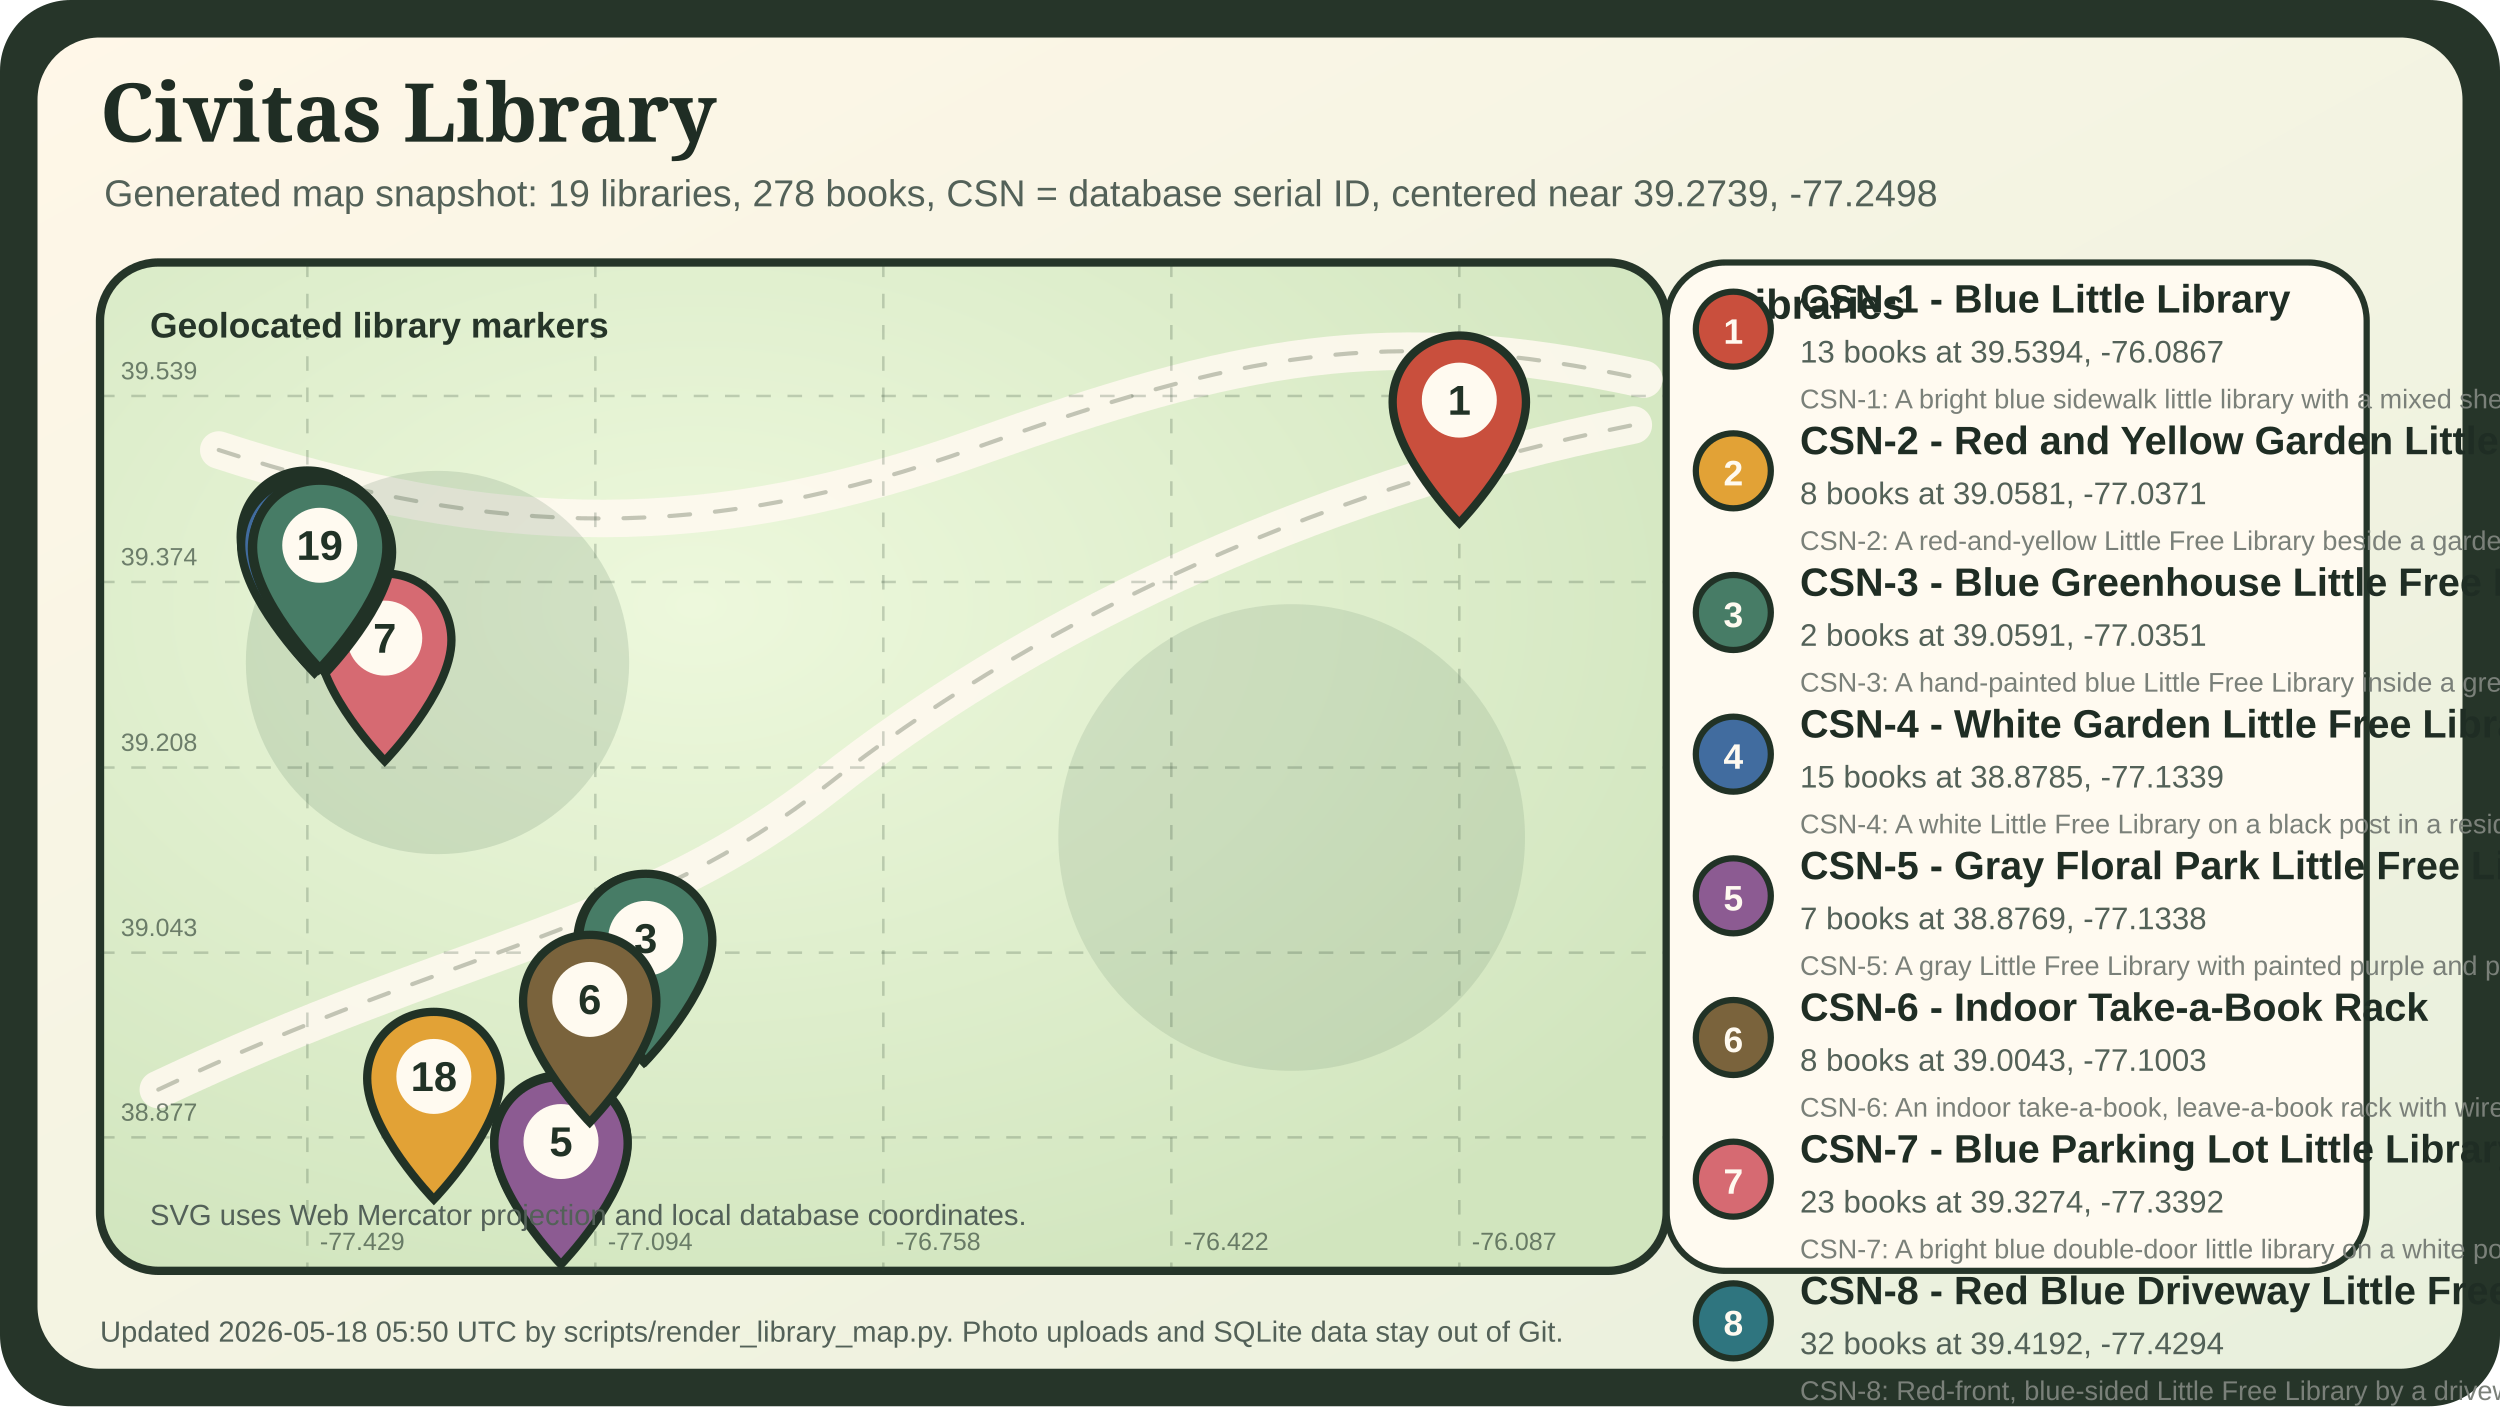
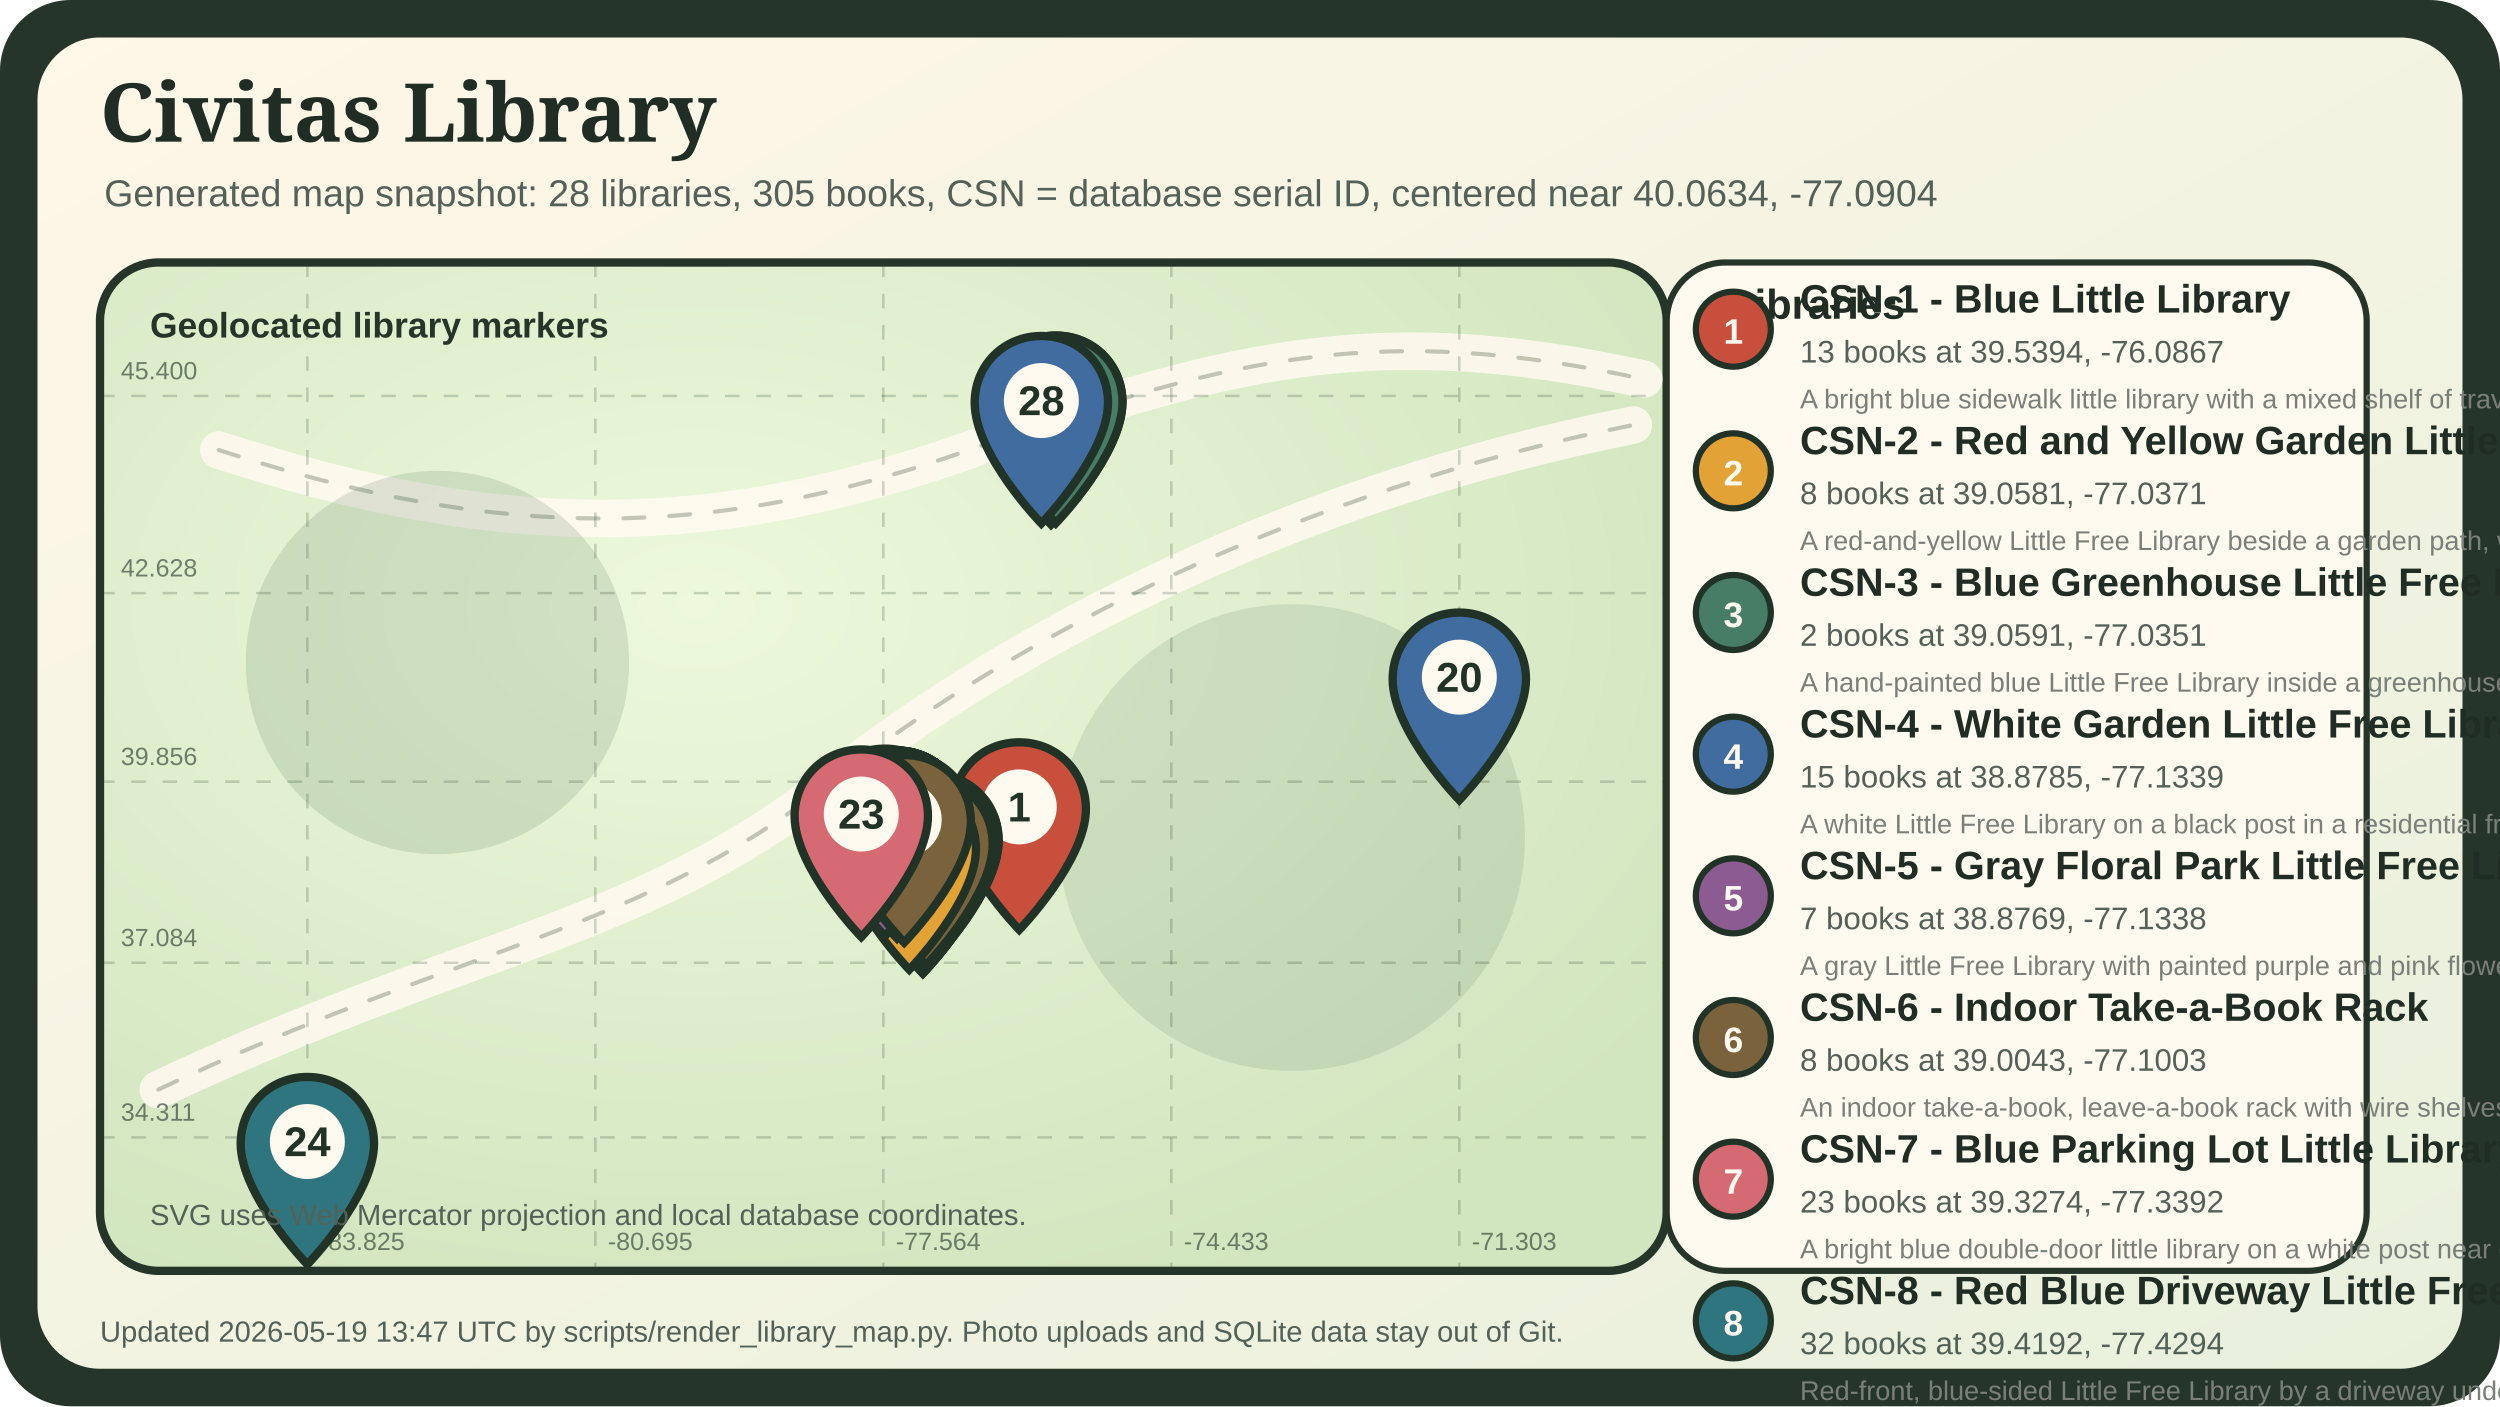
<svg xmlns="http://www.w3.org/2000/svg" width="1200" height="675" viewBox="0 0 1200 675" role="img" aria-labelledby="title desc">
  <defs>
    <linearGradient id="paper" x1="0" x2="1" y1="0" y2="1">
      <stop offset="0" stop-color="#fff7e8" />
      <stop offset="1" stop-color="#e8f0dc" />
    </linearGradient>
    <radialGradient id="park" cx="38%" cy="34%" r="75%">
      <stop offset="0" stop-color="#edf8dc" />
      <stop offset="1" stop-color="#d1e5be" />
    </radialGradient>
    <style>
      .small { font-family: Arial, sans-serif; fill: #536158; }
      .grid { stroke: rgba(41, 65, 47, 0.22); stroke-width: 1.2; stroke-dasharray: 7 8; }
      .grid-label { font-family: Arial, sans-serif; font-size: 12px; fill: rgba(46, 65, 53, 0.65); }
      .road { fill: none; stroke: rgba(255, 250, 240, 0.86); stroke-width: 18; stroke-linecap: round; }
      .road-line { fill: none; stroke: rgba(89, 102, 78, 0.35); stroke-width: 2; stroke-linecap: round; stroke-dasharray: 10 12; }
    </style>
  </defs>
  <rect width="1200" height="675" rx="34" fill="#263529" />
  <rect x="18" y="18" width="1164" height="639" rx="30" fill="url(#paper)" />
  <text x="48" y="68" fill="#1f2d24" font-family="Georgia, serif" font-size="39" font-weight="700">Civitas Library</text>
-   <text x="50" y="99" class="small" font-size="18">Generated map snapshot: 19 libraries, 278 books, CSN = database serial ID, centered near 39.2739, -77.2498</text>
+   <text x="50" y="99" class="small" font-size="18">Generated map snapshot: 28 libraries, 305 books, CSN = database serial ID, centered near 40.0634, -77.0904</text>
  <g>
    <rect x="48" y="126" width="752" height="484" rx="28" fill="url(#park)" stroke="#253529" stroke-width="4" />
    <path class="road" d="M76 523 C222 454, 308 447, 398 376 S623 236, 784 204" />
    <path class="road-line" d="M76 523 C222 454, 308 447, 398 376 S623 236, 784 204" />
    <path class="road" d="M105 216 C240 260, 342 260, 468 215 S665 155, 789 182" />
    <path class="road-line" d="M105 216 C240 260, 342 260, 468 215 S665 155, 789 182" />
    <circle cx="210" cy="318" r="92" fill="rgba(92, 123, 95, 0.18)" />
    <circle cx="620" cy="402" r="112" fill="rgba(92, 123, 95, 0.15)" />
    <line x1="147.53" y1="126" x2="147.53" y2="610" class="grid" />
-     <text x="153.53" y="600" class="grid-label">-77.429</text>
+     <text x="153.53" y="600" class="grid-label">-83.825</text>
    <line x1="285.76" y1="126" x2="285.76" y2="610" class="grid" />
-     <text x="291.76" y="600" class="grid-label">-77.094</text>
+     <text x="291.76" y="600" class="grid-label">-80.695</text>
    <line x1="424.00" y1="126" x2="424.00" y2="610" class="grid" />
-     <text x="430.00" y="600" class="grid-label">-76.758</text>
+     <text x="430.00" y="600" class="grid-label">-77.564</text>
    <line x1="562.24" y1="126" x2="562.24" y2="610" class="grid" />
-     <text x="568.24" y="600" class="grid-label">-76.422</text>
+     <text x="568.24" y="600" class="grid-label">-74.433</text>
    <line x1="700.47" y1="126" x2="700.47" y2="610" class="grid" />
-     <text x="706.47" y="600" class="grid-label">-76.087</text>
+     <text x="706.47" y="600" class="grid-label">-71.303</text>
    <line x1="48" y1="545.94" x2="800" y2="545.94" class="grid" />
-     <text x="58" y="537.94" class="grid-label">38.877</text>
-     <line x1="48" y1="457.28" x2="800" y2="457.28" class="grid" />
-     <text x="58" y="449.28" class="grid-label">39.043</text>
-     <line x1="48" y1="368.42" x2="800" y2="368.42" class="grid" />
-     <text x="58" y="360.42" class="grid-label">39.208</text>
-     <line x1="48" y1="279.34" x2="800" y2="279.34" class="grid" />
-     <text x="58" y="271.34" class="grid-label">39.374</text>
+     <text x="58" y="537.94" class="grid-label">34.311</text>
+     <line x1="48" y1="462.14" x2="800" y2="462.14" class="grid" />
+     <text x="58" y="454.14" class="grid-label">37.084</text>
+     <line x1="48" y1="375.21" x2="800" y2="375.21" class="grid" />
+     <text x="58" y="367.21" class="grid-label">39.856</text>
+     <line x1="48" y1="284.70" x2="800" y2="284.70" class="grid" />
+     <text x="58" y="276.70" class="grid-label">42.628</text>
    <line x1="48" y1="190.06" x2="800" y2="190.06" class="grid" />
-     <text x="58" y="182.06" class="grid-label">39.539</text>
-     <g class="marker" transform="translate(700.47 190.06)">
+     <text x="58" y="182.06" class="grid-label">45.400</text>
+     <g class="marker" transform="translate(489.24 385.30)">
      <path d="M0 -29c-18 0-32 14-32 32 0 25 32 58 32 58S32 28 32 3C32 -15 18 -29 0 -29z" fill="#c94f3d" stroke="#213226" stroke-width="4" />
      <circle cx="0" cy="2" r="18" fill="#fffaf0" />
      <text x="0" y="9" text-anchor="middle" font-family="Arial, sans-serif" font-size="20" font-weight="800" fill="#213226">1</text>
    </g>
-     <g class="marker" transform="translate(309.10 448.92)">
+     <g class="marker" transform="translate(447.27 400.57)">
      <path d="M0 -29c-18 0-32 14-32 32 0 25 32 58 32 58S32 28 32 3C32 -15 18 -29 0 -29z" fill="#e2a236" stroke="#213226" stroke-width="4" />
      <circle cx="0" cy="2" r="18" fill="#fffaf0" />
      <text x="0" y="9" text-anchor="middle" font-family="Arial, sans-serif" font-size="20" font-weight="800" fill="#213226">2</text>
    </g>
-     <g class="marker" transform="translate(309.93 448.41)">
+     <g class="marker" transform="translate(447.36 400.54)">
      <path d="M0 -29c-18 0-32 14-32 32 0 25 32 58 32 58S32 28 32 3C32 -15 18 -29 0 -29z" fill="#477c66" stroke="#213226" stroke-width="4" />
      <circle cx="0" cy="2" r="18" fill="#fffaf0" />
      <text x="0" y="9" text-anchor="middle" font-family="Arial, sans-serif" font-size="20" font-weight="800" fill="#213226">3</text>
    </g>
-     <g class="marker" transform="translate(269.21 545.09)">
+     <g class="marker" transform="translate(442.99 406.24)">
      <path d="M0 -29c-18 0-32 14-32 32 0 25 32 58 32 58S32 28 32 3C32 -15 18 -29 0 -29z" fill="#416c9f" stroke="#213226" stroke-width="4" />
      <circle cx="0" cy="2" r="18" fill="#fffaf0" />
      <text x="0" y="9" text-anchor="middle" font-family="Arial, sans-serif" font-size="20" font-weight="800" fill="#213226">4</text>
    </g>
-     <g class="marker" transform="translate(269.28 545.94)">
+     <g class="marker" transform="translate(443.00 406.29)">
      <path d="M0 -29c-18 0-32 14-32 32 0 25 32 58 32 58S32 28 32 3C32 -15 18 -29 0 -29z" fill="#8c5b92" stroke="#213226" stroke-width="4" />
      <circle cx="0" cy="2" r="18" fill="#fffaf0" />
      <text x="0" y="9" text-anchor="middle" font-family="Arial, sans-serif" font-size="20" font-weight="800" fill="#213226">5</text>
    </g>
-     <g class="marker" transform="translate(283.07 477.73)">
+     <g class="marker" transform="translate(444.48 402.26)">
      <path d="M0 -29c-18 0-32 14-32 32 0 25 32 58 32 58S32 28 32 3C32 -15 18 -29 0 -29z" fill="#7a633c" stroke="#213226" stroke-width="4" />
      <circle cx="0" cy="2" r="18" fill="#fffaf0" />
      <text x="0" y="9" text-anchor="middle" font-family="Arial, sans-serif" font-size="20" font-weight="800" fill="#213226">6</text>
    </g>
-     <g class="marker" transform="translate(184.68 304.30)">
+     <g class="marker" transform="translate(433.93 392.04)">
      <path d="M0 -29c-18 0-32 14-32 32 0 25 32 58 32 58S32 28 32 3C32 -15 18 -29 0 -29z" fill="#d66a72" stroke="#213226" stroke-width="4" />
      <circle cx="0" cy="2" r="18" fill="#fffaf0" />
      <text x="0" y="9" text-anchor="middle" font-family="Arial, sans-serif" font-size="20" font-weight="800" fill="#213226">7</text>
    </g>
-     <g class="marker" transform="translate(147.53 254.84)">
+     <g class="marker" transform="translate(429.94 389.12)">
      <path d="M0 -29c-18 0-32 14-32 32 0 25 32 58 32 58S32 28 32 3C32 -15 18 -29 0 -29z" fill="#2f757f" stroke="#213226" stroke-width="4" />
      <circle cx="0" cy="2" r="18" fill="#fffaf0" />
      <text x="0" y="9" text-anchor="middle" font-family="Arial, sans-serif" font-size="20" font-weight="800" fill="#213226">8</text>
    </g>
-     <g class="marker" transform="translate(151.39 257.33)">
+     <g class="marker" transform="translate(430.36 389.27)">
      <path d="M0 -29c-18 0-32 14-32 32 0 25 32 58 32 58S32 28 32 3C32 -15 18 -29 0 -29z" fill="#c94f3d" stroke="#213226" stroke-width="4" />
      <circle cx="0" cy="2" r="18" fill="#fffaf0" />
      <text x="0" y="9" text-anchor="middle" font-family="Arial, sans-serif" font-size="20" font-weight="800" fill="#213226">9</text>
    </g>
-     <g class="marker" transform="translate(152.25 257.14)">
+     <g class="marker" transform="translate(430.45 389.26)">
      <path d="M0 -29c-18 0-32 14-32 32 0 25 32 58 32 58S32 28 32 3C32 -15 18 -29 0 -29z" fill="#e2a236" stroke="#213226" stroke-width="4" />
      <circle cx="0" cy="2" r="18" fill="#fffaf0" />
      <text x="0" y="9" text-anchor="middle" font-family="Arial, sans-serif" font-size="20" font-weight="800" fill="#213226">10</text>
    </g>
-     <g class="marker" transform="translate(150.94 262.03)">
+     <g class="marker" transform="translate(430.31 389.54)">
      <path d="M0 -29c-18 0-32 14-32 32 0 25 32 58 32 58S32 28 32 3C32 -15 18 -29 0 -29z" fill="#477c66" stroke="#213226" stroke-width="4" />
      <circle cx="0" cy="2" r="18" fill="#fffaf0" />
      <text x="0" y="9" text-anchor="middle" font-family="Arial, sans-serif" font-size="20" font-weight="800" fill="#213226">11</text>
    </g>
-     <g class="marker" transform="translate(147.73 258.48)">
+     <g class="marker" transform="translate(429.97 389.34)">
      <path d="M0 -29c-18 0-32 14-32 32 0 25 32 58 32 58S32 28 32 3C32 -15 18 -29 0 -29z" fill="#416c9f" stroke="#213226" stroke-width="4" />
      <circle cx="0" cy="2" r="18" fill="#fffaf0" />
      <text x="0" y="9" text-anchor="middle" font-family="Arial, sans-serif" font-size="20" font-weight="800" fill="#213226">12</text>
    </g>
-     <g class="marker" transform="translate(152.93 260.37)">
+     <g class="marker" transform="translate(430.52 389.45)">
      <path d="M0 -29c-18 0-32 14-32 32 0 25 32 58 32 58S32 28 32 3C32 -15 18 -29 0 -29z" fill="#8c5b92" stroke="#213226" stroke-width="4" />
      <circle cx="0" cy="2" r="18" fill="#fffaf0" />
      <text x="0" y="9" text-anchor="middle" font-family="Arial, sans-serif" font-size="20" font-weight="800" fill="#213226">13</text>
    </g>
-     <g class="marker" transform="translate(156.20 262.13)">
+     <g class="marker" transform="translate(430.87 389.55)">
      <path d="M0 -29c-18 0-32 14-32 32 0 25 32 58 32 58S32 28 32 3C32 -15 18 -29 0 -29z" fill="#7a633c" stroke="#213226" stroke-width="4" />
      <circle cx="0" cy="2" r="18" fill="#fffaf0" />
      <text x="0" y="9" text-anchor="middle" font-family="Arial, sans-serif" font-size="20" font-weight="800" fill="#213226">14</text>
    </g>
-     <g class="marker" transform="translate(154.99 259.64)">
+     <g class="marker" transform="translate(430.74 389.40)">
      <path d="M0 -29c-18 0-32 14-32 32 0 25 32 58 32 58S32 28 32 3C32 -15 18 -29 0 -29z" fill="#d66a72" stroke="#213226" stroke-width="4" />
      <circle cx="0" cy="2" r="18" fill="#fffaf0" />
      <text x="0" y="9" text-anchor="middle" font-family="Arial, sans-serif" font-size="20" font-weight="800" fill="#213226">15</text>
    </g>
-     <g class="marker" transform="translate(153.70 258.69)">
+     <g class="marker" transform="translate(430.61 389.35)">
      <path d="M0 -29c-18 0-32 14-32 32 0 25 32 58 32 58S32 28 32 3C32 -15 18 -29 0 -29z" fill="#2f757f" stroke="#213226" stroke-width="4" />
      <circle cx="0" cy="2" r="18" fill="#fffaf0" />
      <text x="0" y="9" text-anchor="middle" font-family="Arial, sans-serif" font-size="20" font-weight="800" fill="#213226">16</text>
    </g>
-     <g class="marker" transform="translate(153.35 259.35)">
+     <g class="marker" transform="translate(430.57 389.39)">
      <path d="M0 -29c-18 0-32 14-32 32 0 25 32 58 32 58S32 28 32 3C32 -15 18 -29 0 -29z" fill="#c94f3d" stroke="#213226" stroke-width="4" />
      <circle cx="0" cy="2" r="18" fill="#fffaf0" />
      <text x="0" y="9" text-anchor="middle" font-family="Arial, sans-serif" font-size="20" font-weight="800" fill="#213226">17</text>
    </g>
-     <g class="marker" transform="translate(208.25 514.69)">
+     <g class="marker" transform="translate(436.46 404.44)">
      <path d="M0 -29c-18 0-32 14-32 32 0 25 32 58 32 58S32 28 32 3C32 -15 18 -29 0 -29z" fill="#e2a236" stroke="#213226" stroke-width="4" />
      <circle cx="0" cy="2" r="18" fill="#fffaf0" />
      <text x="0" y="9" text-anchor="middle" font-family="Arial, sans-serif" font-size="20" font-weight="800" fill="#213226">18</text>
    </g>
-     <g class="marker" transform="translate(153.47 259.73)">
+     <g class="marker" transform="translate(430.58 389.41)">
      <path d="M0 -29c-18 0-32 14-32 32 0 25 32 58 32 58S32 28 32 3C32 -15 18 -29 0 -29z" fill="#477c66" stroke="#213226" stroke-width="4" />
      <circle cx="0" cy="2" r="18" fill="#fffaf0" />
      <text x="0" y="9" text-anchor="middle" font-family="Arial, sans-serif" font-size="20" font-weight="800" fill="#213226">19</text>
+     </g>
+     <g class="marker" transform="translate(700.47 323.03)">
+       <path d="M0 -29c-18 0-32 14-32 32 0 25 32 58 32 58S32 28 32 3C32 -15 18 -29 0 -29z" fill="#416c9f" stroke="#213226" stroke-width="4" />
+       <circle cx="0" cy="2" r="18" fill="#fffaf0" />
+       <text x="0" y="9" text-anchor="middle" font-family="Arial, sans-serif" font-size="20" font-weight="800" fill="#213226">20</text>
+     </g>
+     <g class="marker" transform="translate(424.74 388.34)">
+       <path d="M0 -29c-18 0-32 14-32 32 0 25 32 58 32 58S32 28 32 3C32 -15 18 -29 0 -29z" fill="#8c5b92" stroke="#213226" stroke-width="4" />
+       <circle cx="0" cy="2" r="18" fill="#fffaf0" />
+       <text x="0" y="9" text-anchor="middle" font-family="Arial, sans-serif" font-size="20" font-weight="800" fill="#213226">21</text>
+     </g>
+     <g class="marker" transform="translate(434.02 391.43)">
+       <path d="M0 -29c-18 0-32 14-32 32 0 25 32 58 32 58S32 28 32 3C32 -15 18 -29 0 -29z" fill="#7a633c" stroke="#213226" stroke-width="4" />
+       <circle cx="0" cy="2" r="18" fill="#fffaf0" />
+       <text x="0" y="9" text-anchor="middle" font-family="Arial, sans-serif" font-size="20" font-weight="800" fill="#213226">22</text>
+     </g>
+     <g class="marker" transform="translate(413.41 388.74)">
+       <path d="M0 -29c-18 0-32 14-32 32 0 25 32 58 32 58S32 28 32 3C32 -15 18 -29 0 -29z" fill="#d66a72" stroke="#213226" stroke-width="4" />
+       <circle cx="0" cy="2" r="18" fill="#fffaf0" />
+       <text x="0" y="9" text-anchor="middle" font-family="Arial, sans-serif" font-size="20" font-weight="800" fill="#213226">23</text>
+     </g>
+     <g class="marker" transform="translate(147.53 545.94)">
+       <path d="M0 -29c-18 0-32 14-32 32 0 25 32 58 32 58S32 28 32 3C32 -15 18 -29 0 -29z" fill="#2f757f" stroke="#213226" stroke-width="4" />
+       <circle cx="0" cy="2" r="18" fill="#fffaf0" />
+       <text x="0" y="9" text-anchor="middle" font-family="Arial, sans-serif" font-size="20" font-weight="800" fill="#213226">24</text>
+     </g>
+     <g class="marker" transform="translate(504.49 190.80)">
+       <path d="M0 -29c-18 0-32 14-32 32 0 25 32 58 32 58S32 28 32 3C32 -15 18 -29 0 -29z" fill="#c94f3d" stroke="#213226" stroke-width="4" />
+       <circle cx="0" cy="2" r="18" fill="#fffaf0" />
+       <text x="0" y="9" text-anchor="middle" font-family="Arial, sans-serif" font-size="20" font-weight="800" fill="#213226">25</text>
+     </g>
+     <g class="marker" transform="translate(506.70 190.09)">
+       <path d="M0 -29c-18 0-32 14-32 32 0 25 32 58 32 58S32 28 32 3C32 -15 18 -29 0 -29z" fill="#e2a236" stroke="#213226" stroke-width="4" />
+       <circle cx="0" cy="2" r="18" fill="#fffaf0" />
+       <text x="0" y="9" text-anchor="middle" font-family="Arial, sans-serif" font-size="20" font-weight="800" fill="#213226">26</text>
+     </g>
+     <g class="marker" transform="translate(506.81 190.06)">
+       <path d="M0 -29c-18 0-32 14-32 32 0 25 32 58 32 58S32 28 32 3C32 -15 18 -29 0 -29z" fill="#477c66" stroke="#213226" stroke-width="4" />
+       <circle cx="0" cy="2" r="18" fill="#fffaf0" />
+       <text x="0" y="9" text-anchor="middle" font-family="Arial, sans-serif" font-size="20" font-weight="800" fill="#213226">27</text>
+     </g>
+     <g class="marker" transform="translate(499.85 190.27)">
+       <path d="M0 -29c-18 0-32 14-32 32 0 25 32 58 32 58S32 28 32 3C32 -15 18 -29 0 -29z" fill="#416c9f" stroke="#213226" stroke-width="4" />
+       <circle cx="0" cy="2" r="18" fill="#fffaf0" />
+       <text x="0" y="9" text-anchor="middle" font-family="Arial, sans-serif" font-size="20" font-weight="800" fill="#213226">28</text>
    </g>
    <text x="72" y="162" font-family="Arial, sans-serif" font-size="17" font-weight="800" fill="#263529">Geolocated library markers</text>
    <text x="72" y="588" class="small" font-size="14">SVG uses Web Mercator projection and local database coordinates.</text>
  </g>
  <g>
    <rect x="800" y="126" width="336" height="484" rx="28" fill="#fffaf0" stroke="#253529" stroke-width="3" />
    <text x="830" y="153" font-family="Arial, sans-serif" font-size="20" font-weight="900" fill="#1f2d24">Libraries</text>
    <g transform="translate(832 166)">
      <circle cx="0" cy="-8" r="18" fill="#c94f3d" stroke="#213226" stroke-width="3" />
      <text x="0" y="-1" text-anchor="middle" font-family="Arial, sans-serif" font-size="17" font-weight="800" fill="#fffaf0">1</text>
      <text x="32" y="-16" font-family="Arial, sans-serif" font-size="19" font-weight="800" fill="#1f2d24">CSN-1 - Blue Little Library</text>
      <text x="32" y="8" font-family="Arial, sans-serif" font-size="15" fill="#536158">13 books at 39.5394, -76.0867</text>
-       <text x="32" y="30" font-family="Arial, sans-serif" font-size="13" fill="#7a8079">CSN-1: A bright blue sidewalk little library with a mixed shelf of travel guides, history, fiction, health...</text>
+       <text x="32" y="30" font-family="Arial, sans-serif" font-size="13" fill="#7a8079">A bright blue sidewalk little library with a mixed shelf of travel guides, history, fiction, health books,...</text>
    </g>
    <g transform="translate(832 234)">
      <circle cx="0" cy="-8" r="18" fill="#e2a236" stroke="#213226" stroke-width="3" />
      <text x="0" y="-1" text-anchor="middle" font-family="Arial, sans-serif" font-size="17" font-weight="800" fill="#fffaf0">2</text>
      <text x="32" y="-16" font-family="Arial, sans-serif" font-size="19" font-weight="800" fill="#1f2d24">CSN-2 - Red and Yellow Garden Little Free Library</text>
      <text x="32" y="8" font-family="Arial, sans-serif" font-size="15" fill="#536158">8 books at 39.0581, -77.0371</text>
-       <text x="32" y="30" font-family="Arial, sans-serif" font-size="13" fill="#7a8079">CSN-2: A red-and-yellow Little Free Library beside a garden path, with plant-label shingles on the roof an...</text>
+       <text x="32" y="30" font-family="Arial, sans-serif" font-size="13" fill="#7a8079">A red-and-yellow Little Free Library beside a garden path, with plant-label shingles on the roof and a Lit...</text>
    </g>
    <g transform="translate(832 302)">
      <circle cx="0" cy="-8" r="18" fill="#477c66" stroke="#213226" stroke-width="3" />
      <text x="0" y="-1" text-anchor="middle" font-family="Arial, sans-serif" font-size="17" font-weight="800" fill="#fffaf0">3</text>
      <text x="32" y="-16" font-family="Arial, sans-serif" font-size="19" font-weight="800" fill="#1f2d24">CSN-3 - Blue Greenhouse Little Free Library</text>
      <text x="32" y="8" font-family="Arial, sans-serif" font-size="15" fill="#536158">2 books at 39.0591, -77.0351</text>
-       <text x="32" y="30" font-family="Arial, sans-serif" font-size="13" fill="#7a8079">CSN-3: A hand-painted blue Little Free Library inside a greenhouse, surrounded by tropical plants and deco...</text>
+       <text x="32" y="30" font-family="Arial, sans-serif" font-size="13" fill="#7a8079">A hand-painted blue Little Free Library inside a greenhouse, surrounded by tropical plants and decorated w...</text>
    </g>
    <g transform="translate(832 370)">
      <circle cx="0" cy="-8" r="18" fill="#416c9f" stroke="#213226" stroke-width="3" />
      <text x="0" y="-1" text-anchor="middle" font-family="Arial, sans-serif" font-size="17" font-weight="800" fill="#fffaf0">4</text>
      <text x="32" y="-16" font-family="Arial, sans-serif" font-size="19" font-weight="800" fill="#1f2d24">CSN-4 - White Garden Little Free Library</text>
      <text x="32" y="8" font-family="Arial, sans-serif" font-size="15" fill="#536158">15 books at 38.8785, -77.1339</text>
-       <text x="32" y="30" font-family="Arial, sans-serif" font-size="13" fill="#7a8079">CSN-4: A white Little Free Library on a black post in a residential front garden, with a porch, lamp post,...</text>
+       <text x="32" y="30" font-family="Arial, sans-serif" font-size="13" fill="#7a8079">A white Little Free Library on a black post in a residential front garden, with a porch, lamp post, purple...</text>
    </g>
    <g transform="translate(832 438)">
      <circle cx="0" cy="-8" r="18" fill="#8c5b92" stroke="#213226" stroke-width="3" />
      <text x="0" y="-1" text-anchor="middle" font-family="Arial, sans-serif" font-size="17" font-weight="800" fill="#fffaf0">5</text>
      <text x="32" y="-16" font-family="Arial, sans-serif" font-size="19" font-weight="800" fill="#1f2d24">CSN-5 - Gray Floral Park Little Free Library</text>
      <text x="32" y="8" font-family="Arial, sans-serif" font-size="15" fill="#536158">7 books at 38.8769, -77.1338</text>
-       <text x="32" y="30" font-family="Arial, sans-serif" font-size="13" fill="#7a8079">CSN-5: A gray Little Free Library with painted purple and pink flowers, mounted on a wooden post beside a ...</text>
+       <text x="32" y="30" font-family="Arial, sans-serif" font-size="13" fill="#7a8079">A gray Little Free Library with painted purple and pink flowers, mounted on a wooden post beside a sidewal...</text>
    </g>
    <g transform="translate(832 506)">
      <circle cx="0" cy="-8" r="18" fill="#7a633c" stroke="#213226" stroke-width="3" />
      <text x="0" y="-1" text-anchor="middle" font-family="Arial, sans-serif" font-size="17" font-weight="800" fill="#fffaf0">6</text>
      <text x="32" y="-16" font-family="Arial, sans-serif" font-size="19" font-weight="800" fill="#1f2d24">CSN-6 - Indoor Take-a-Book Rack</text>
      <text x="32" y="8" font-family="Arial, sans-serif" font-size="15" fill="#536158">8 books at 39.0043, -77.1003</text>
-       <text x="32" y="30" font-family="Arial, sans-serif" font-size="13" fill="#7a8079">CSN-6: An indoor take-a-book, leave-a-book rack with wire shelves, posted against a wall with a large sign...</text>
+       <text x="32" y="30" font-family="Arial, sans-serif" font-size="13" fill="#7a8079">An indoor take-a-book, leave-a-book rack with wire shelves, posted against a wall with a large sign above ...</text>
    </g>
    <g transform="translate(832 574)">
      <circle cx="0" cy="-8" r="18" fill="#d66a72" stroke="#213226" stroke-width="3" />
      <text x="0" y="-1" text-anchor="middle" font-family="Arial, sans-serif" font-size="17" font-weight="800" fill="#fffaf0">7</text>
      <text x="32" y="-16" font-family="Arial, sans-serif" font-size="19" font-weight="800" fill="#1f2d24">CSN-7 - Blue Parking Lot Little Library</text>
      <text x="32" y="8" font-family="Arial, sans-serif" font-size="15" fill="#536158">23 books at 39.3274, -77.3392</text>
-       <text x="32" y="30" font-family="Arial, sans-serif" font-size="13" fill="#7a8079">CSN-7: A bright blue double-door little library on a white post near grass, parked cars, and a sidewalk ed...</text>
+       <text x="32" y="30" font-family="Arial, sans-serif" font-size="13" fill="#7a8079">A bright blue double-door little library on a white post near grass, parked cars, and a sidewalk edge.</text>
    </g>
    <g transform="translate(832 642)">
      <circle cx="0" cy="-8" r="18" fill="#2f757f" stroke="#213226" stroke-width="3" />
      <text x="0" y="-1" text-anchor="middle" font-family="Arial, sans-serif" font-size="17" font-weight="800" fill="#fffaf0">8</text>
      <text x="32" y="-16" font-family="Arial, sans-serif" font-size="19" font-weight="800" fill="#1f2d24">CSN-8 - Red Blue Driveway Little Free Library</text>
      <text x="32" y="8" font-family="Arial, sans-serif" font-size="15" fill="#536158">32 books at 39.4192, -77.4294</text>
-       <text x="32" y="30" font-family="Arial, sans-serif" font-size="13" fill="#7a8079">CSN-8: Red-front, blue-sided Little Free Library by a driveway under a large tree. Staged from May 17, 202...</text>
+       <text x="32" y="30" font-family="Arial, sans-serif" font-size="13" fill="#7a8079">Red-front, blue-sided Little Free Library by a driveway under a large tree. Staged from May 17, 2026 book ...</text>
    </g>
    <g transform="translate(832 710)">
      <circle cx="0" cy="-8" r="18" fill="#c94f3d" stroke="#213226" stroke-width="3" />
      <text x="0" y="-1" text-anchor="middle" font-family="Arial, sans-serif" font-size="17" font-weight="800" fill="#fffaf0">9</text>
      <text x="32" y="-16" font-family="Arial, sans-serif" font-size="19" font-weight="800" fill="#1f2d24">CSN-9 - Panda Roof Civic Little Free Library</text>
      <text x="32" y="8" font-family="Arial, sans-serif" font-size="15" fill="#536158">9 books at 39.4146, -77.4201</text>
-       <text x="32" y="30" font-family="Arial, sans-serif" font-size="13" fill="#7a8079">CSN-9: White panda-painted mini library with blue roof stripes near a red-brick civic or church-like build...</text>
+       <text x="32" y="30" font-family="Arial, sans-serif" font-size="13" fill="#7a8079">White panda-painted mini library with blue roof stripes near a red-brick civic or church-like building.</text>
    </g>
    <g transform="translate(832 778)">
      <circle cx="0" cy="-8" r="18" fill="#e2a236" stroke="#213226" stroke-width="3" />
      <text x="0" y="-1" text-anchor="middle" font-family="Arial, sans-serif" font-size="17" font-weight="800" fill="#fffaf0">10</text>
      <text x="32" y="-16" font-family="Arial, sans-serif" font-size="19" font-weight="800" fill="#1f2d24">CSN-10 - Carroll Parkway Tree Little Free Library</text>
-       <text x="32" y="8" font-family="Arial, sans-serif" font-size="15" fill="#536158">17 books at 39.4150, -77.4180</text>
-       <text x="32" y="30" font-family="Arial, sans-serif" font-size="13" fill="#7a8079">CSN-10: Shingle-roof wooden Little Free Library mounted beside a large tree and brick house.</text>
+       <text x="32" y="8" font-family="Arial, sans-serif" font-size="15" fill="#536158">17 books at 258 Carroll Parkway, Frederick, MD 21701</text>
+       <text x="32" y="30" font-family="Arial, sans-serif" font-size="13" fill="#7a8079">Shingle-roof wooden Little Free Library mounted beside a large tree and brick house.</text>
    </g>
    <g transform="translate(832 846)">
      <circle cx="0" cy="-8" r="18" fill="#477c66" stroke="#213226" stroke-width="3" />
      <text x="0" y="-1" text-anchor="middle" font-family="Arial, sans-serif" font-size="17" font-weight="800" fill="#fffaf0">11</text>
      <text x="32" y="-16" font-family="Arial, sans-serif" font-size="19" font-weight="800" fill="#1f2d24">CSN-11 - Emily Roy Weathered Green Little Free Library</text>
-       <text x="32" y="8" font-family="Arial, sans-serif" font-size="15" fill="#536158">35 books at 39.4059, -77.4212</text>
-       <text x="32" y="30" font-family="Arial, sans-serif" font-size="13" fill="#7a8079">CSN-11: Weathered pale-green and wood Little Free Library beside a driveway and leafy tree.</text>
+       <text x="32" y="8" font-family="Arial, sans-serif" font-size="15" fill="#536158">35 books at 354 Catoctin Ave., Frederick, MD 21701</text>
+       <text x="32" y="30" font-family="Arial, sans-serif" font-size="13" fill="#7a8079">Weathered pale-green and wood Little Free Library beside a driveway and leafy tree.</text>
    </g>
    <g transform="translate(832 914)">
      <circle cx="0" cy="-8" r="18" fill="#416c9f" stroke="#213226" stroke-width="3" />
      <text x="0" y="-1" text-anchor="middle" font-family="Arial, sans-serif" font-size="17" font-weight="800" fill="#fffaf0">12</text>
      <text x="32" y="-16" font-family="Arial, sans-serif" font-size="19" font-weight="800" fill="#1f2d24">CSN-12 - Blue White Neighbor Sign Little Free Library</text>
      <text x="32" y="8" font-family="Arial, sans-serif" font-size="15" fill="#536158">17 books at 39.4125, -77.4290</text>
-       <text x="32" y="30" font-family="Arial, sans-serif" font-size="13" fill="#7a8079">CSN-12: Blue-and-white Little Free Library in a front-yard garden under a leafy tree, near a Class of 2026...</text>
+       <text x="32" y="30" font-family="Arial, sans-serif" font-size="13" fill="#7a8079">Blue-and-white Little Free Library in a front-yard garden under a leafy tree, near a Class of 2026 sign.</text>
    </g>
    <g transform="translate(832 982)">
      <circle cx="0" cy="-8" r="18" fill="#8c5b92" stroke="#213226" stroke-width="3" />
      <text x="0" y="-1" text-anchor="middle" font-family="Arial, sans-serif" font-size="17" font-weight="800" fill="#fffaf0">13</text>
      <text x="32" y="-16" font-family="Arial, sans-serif" font-size="19" font-weight="800" fill="#1f2d24">CSN-13 - Boys and Girls Club Little Free Library</text>
      <text x="32" y="8" font-family="Arial, sans-serif" font-size="15" fill="#536158">20 books at 39.4090, -77.4163</text>
-       <text x="32" y="30" font-family="Arial, sans-serif" font-size="13" fill="#7a8079">CSN-13: Blue and yellow Little Free Library in front of Boys &amp; Girls Club of Frederick County.</text>
+       <text x="32" y="30" font-family="Arial, sans-serif" font-size="13" fill="#7a8079">Blue and yellow Little Free Library in front of Boys &amp; Girls Club of Frederick County.</text>
    </g>
    <g transform="translate(832 1050)">
      <circle cx="0" cy="-8" r="18" fill="#7a633c" stroke="#213226" stroke-width="3" />
      <text x="0" y="-1" text-anchor="middle" font-family="Arial, sans-serif" font-size="17" font-weight="800" fill="#fffaf0">14</text>
      <text x="32" y="-16" font-family="Arial, sans-serif" font-size="19" font-weight="800" fill="#1f2d24">CSN-14 - Blue Courtyard Little Free Library</text>
      <text x="32" y="8" font-family="Arial, sans-serif" font-size="15" fill="#536158">15 books at 39.4057, -77.4084</text>
-       <text x="32" y="30" font-family="Arial, sans-serif" font-size="13" fill="#7a8079">CSN-14: Blue Little Free Library on a black post in a grassy courtyard beside red-brick buildings.</text>
+       <text x="32" y="30" font-family="Arial, sans-serif" font-size="13" fill="#7a8079">Blue Little Free Library on a black post in a grassy courtyard beside red-brick buildings.</text>
    </g>
    <g transform="translate(832 1118)">
      <circle cx="0" cy="-8" r="18" fill="#d66a72" stroke="#213226" stroke-width="3" />
      <text x="0" y="-1" text-anchor="middle" font-family="Arial, sans-serif" font-size="17" font-weight="800" fill="#fffaf0">15</text>
      <text x="32" y="-16" font-family="Arial, sans-serif" font-size="19" font-weight="800" fill="#1f2d24">CSN-15 - Mint Green Sidewalk Little Library</text>
      <text x="32" y="8" font-family="Arial, sans-serif" font-size="15" fill="#536158">4 books at 39.4103, -77.4113</text>
-       <text x="32" y="30" font-family="Arial, sans-serif" font-size="13" fill="#7a8079">CSN-15: Mint-green handmade sidewalk mini library with flower trim and pebble chimney near a rowhouse stoo...</text>
+       <text x="32" y="30" font-family="Arial, sans-serif" font-size="13" fill="#7a8079">Mint-green handmade sidewalk mini library with flower trim and pebble chimney near a rowhouse stoop.</text>
    </g>
    <g transform="translate(832 1186)">
      <circle cx="0" cy="-8" r="18" fill="#2f757f" stroke="#213226" stroke-width="3" />
      <text x="0" y="-1" text-anchor="middle" font-family="Arial, sans-serif" font-size="17" font-weight="800" fill="#fffaf0">16</text>
      <text x="32" y="-16" font-family="Arial, sans-serif" font-size="19" font-weight="800" fill="#1f2d24">CSN-16 - Green Purple Rowhouse Little Free Library</text>
      <text x="32" y="8" font-family="Arial, sans-serif" font-size="15" fill="#536158">20 books at 39.4121, -77.4145</text>
-       <text x="32" y="30" font-family="Arial, sans-serif" font-size="13" fill="#7a8079">CSN-16: Green and purple Little Free Library on a brick sidewalk among rowhouses and purple planters.</text>
+       <text x="32" y="30" font-family="Arial, sans-serif" font-size="13" fill="#7a8079">Green and purple Little Free Library on a brick sidewalk among rowhouses and purple planters.</text>
    </g>
    <g transform="translate(832 1254)">
      <circle cx="0" cy="-8" r="18" fill="#c94f3d" stroke="#213226" stroke-width="3" />
      <text x="0" y="-1" text-anchor="middle" font-family="Arial, sans-serif" font-size="17" font-weight="800" fill="#fffaf0">17</text>
      <text x="32" y="-16" font-family="Arial, sans-serif" font-size="19" font-weight="800" fill="#1f2d24">CSN-17 - New Wooden Rowhouse Little Free Library</text>
      <text x="32" y="8" font-family="Arial, sans-serif" font-size="15" fill="#536158">13 books at 39.4109, -77.4153</text>
-       <text x="32" y="30" font-family="Arial, sans-serif" font-size="13" fill="#7a8079">CSN-17: New natural-wood Little Free Library by a rowhouse stoop near house number 214.</text>
+       <text x="32" y="30" font-family="Arial, sans-serif" font-size="13" fill="#7a8079">New natural-wood Little Free Library by a rowhouse stoop near house number 214.</text>
    </g>
    <g transform="translate(832 1322)">
      <circle cx="0" cy="-8" r="18" fill="#e2a236" stroke="#213226" stroke-width="3" />
      <text x="0" y="-1" text-anchor="middle" font-family="Arial, sans-serif" font-size="17" font-weight="800" fill="#fffaf0">18</text>
      <text x="32" y="-16" font-family="Arial, sans-serif" font-size="19" font-weight="800" fill="#1f2d24">CSN-18 - Red Woods Trail Empty Little Library</text>
      <text x="32" y="8" font-family="Arial, sans-serif" font-size="15" fill="#536158">0 books at 38.9353, -77.2820</text>
-       <text x="32" y="30" font-family="Arial, sans-serif" font-size="13" fill="#7a8079">CSN-18: Large red double-door Little Free Library in a wooded trail setting. The current upload shows zero...</text>
+       <text x="32" y="30" font-family="Arial, sans-serif" font-size="13" fill="#7a8079">Large red double-door Little Free Library in a wooded trail setting. The current upload shows zero books i...</text>
    </g>
    <g transform="translate(832 1390)">
      <circle cx="0" cy="-8" r="18" fill="#477c66" stroke="#213226" stroke-width="3" />
      <text x="0" y="-1" text-anchor="middle" font-family="Arial, sans-serif" font-size="17" font-weight="800" fill="#fffaf0">19</text>
      <text x="32" y="-16" font-family="Arial, sans-serif" font-size="19" font-weight="800" fill="#1f2d24">CSN-19 - Downtown Frederick Purple Porch Little Free Library</text>
-       <text x="32" y="8" font-family="Arial, sans-serif" font-size="15" fill="#536158">20 books at 39.4102, -77.4150</text>
-       <text x="32" y="30" font-family="Arial, sans-serif" font-size="13" fill="#7a8079">CSN-19: Purple Little Free Library on a porch-side sidewalk in downtown Frederick, near rowhouses and a pr...</text>
+       <text x="32" y="8" font-family="Arial, sans-serif" font-size="15" fill="#536158">20 books at 15 McMurray St, Frederick, MD 21701</text>
+       <text x="32" y="30" font-family="Arial, sans-serif" font-size="13" fill="#7a8079">Purple Little Free Library on a porch-side sidewalk in downtown Frederick, near rowhouses and a pride flag...</text>
+     </g>
+     <g transform="translate(832 1458)">
+       <circle cx="0" cy="-8" r="18" fill="#416c9f" stroke="#213226" stroke-width="3" />
+       <text x="0" y="-1" text-anchor="middle" font-family="Arial, sans-serif" font-size="17" font-weight="800" fill="#fffaf0">20</text>
+       <text x="32" y="-16" font-family="Arial, sans-serif" font-size="19" font-weight="800" fill="#1f2d24">CSN-20 - Green Stone Wall Library</text>
+       <text x="32" y="8" font-family="Arial, sans-serif" font-size="15" fill="#536158">1 books at 41.4680, -71.3028</text>
+       <text x="32" y="30" font-family="Arial, sans-serif" font-size="13" fill="#7a8079">Green Little Free Library set into shrubs beside a stone wall. The uploaded photo is primarily a locator i...</text>
+     </g>
+     <g transform="translate(832 1526)">
+       <circle cx="0" cy="-8" r="18" fill="#8c5b92" stroke="#213226" stroke-width="3" />
+       <text x="0" y="-1" text-anchor="middle" font-family="Arial, sans-serif" font-size="17" font-weight="800" fill="#fffaf0">21</text>
+       <text x="32" y="-16" font-family="Arial, sans-serif" font-size="19" font-weight="800" fill="#1f2d24">CSN-22 - Twin Blue Garden Libraries</text>
+       <text x="32" y="8" font-family="Arial, sans-serif" font-size="15" fill="#536158">1 books at 39.4439, -77.5472</text>
+       <text x="32" y="30" font-family="Arial, sans-serif" font-size="13" fill="#7a8079">Two white-and-light-blue Little Free Library boxes standing together in a landscaped garden near a large w...</text>
+     </g>
+     <g transform="translate(832 1594)">
+       <circle cx="0" cy="-8" r="18" fill="#7a633c" stroke="#213226" stroke-width="3" />
+       <text x="0" y="-1" text-anchor="middle" font-family="Arial, sans-serif" font-size="17" font-weight="800" fill="#fffaf0">22</text>
+       <text x="32" y="-16" font-family="Arial, sans-serif" font-size="19" font-weight="800" fill="#1f2d24">CSN-23 - Red Field Library</text>
+       <text x="32" y="8" font-family="Arial, sans-serif" font-size="15" fill="#536158">6 books at 39.3466, -77.3371</text>
+       <text x="32" y="30" font-family="Arial, sans-serif" font-size="13" fill="#7a8079">Red-and-white Little Free Library in an open field or park-like setting, photographed with the door open.</text>
+     </g>
+     <g transform="translate(832 1662)">
+       <circle cx="0" cy="-8" r="18" fill="#d66a72" stroke="#213226" stroke-width="3" />
+       <text x="0" y="-1" text-anchor="middle" font-family="Arial, sans-serif" font-size="17" font-weight="800" fill="#fffaf0">23</text>
+       <text x="32" y="-16" font-family="Arial, sans-serif" font-size="19" font-weight="800" fill="#1f2d24">CSN-24 - Halloween Stone House Library</text>
+       <text x="32" y="8" font-family="Arial, sans-serif" font-size="15" fill="#536158">0 books at 39.4312, -77.8039</text>
+       <text x="32" y="30" font-family="Arial, sans-serif" font-size="13" fill="#7a8079">Wooden mini library beside a small stone house display decorated for Halloween, with benches nearby. Books...</text>
+     </g>
+     <g transform="translate(832 1730)">
+       <circle cx="0" cy="-8" r="18" fill="#2f757f" stroke="#213226" stroke-width="3" />
+       <text x="0" y="-1" text-anchor="middle" font-family="Arial, sans-serif" font-size="17" font-weight="800" fill="#fffaf0">24</text>
+       <text x="32" y="-16" font-family="Arial, sans-serif" font-size="19" font-weight="800" fill="#1f2d24">CSN-25 - Gainesville Phoenix Red Library</text>
+       <text x="32" y="8" font-family="Arial, sans-serif" font-size="15" fill="#536158">0 books at 34.3114, -83.8253</text>
+       <text x="32" y="30" font-family="Arial, sans-serif" font-size="13" fill="#7a8079">Red community little library with a GFWC Gainesville Phoenix Women's Club sign. The GPS-tagged photo shows...</text>
+     </g>
+     <g transform="translate(832 1798)">
+       <circle cx="0" cy="-8" r="18" fill="#c94f3d" stroke="#213226" stroke-width="3" />
+       <text x="0" y="-1" text-anchor="middle" font-family="Arial, sans-serif" font-size="17" font-weight="800" fill="#fffaf0">25</text>
+       <text x="32" y="-16" font-family="Arial, sans-serif" font-size="19" font-weight="800" fill="#1f2d24">CSN-26 - Pink Snow Charter 127298 Library</text>
+       <text x="32" y="8" font-family="Arial, sans-serif" font-size="15" fill="#536158">3 books at 45.3786, -75.7412</text>
+       <text x="32" y="30" font-family="Arial, sans-serif" font-size="13" fill="#7a8079">Pink Little Free Library photographed in snow with charter number 127298 and a handwritten door-closure no...</text>
+     </g>
+     <g transform="translate(832 1866)">
+       <circle cx="0" cy="-8" r="18" fill="#e2a236" stroke="#213226" stroke-width="3" />
+       <text x="0" y="-1" text-anchor="middle" font-family="Arial, sans-serif" font-size="17" font-weight="800" fill="#fffaf0">26</text>
+       <text x="32" y="-16" font-family="Arial, sans-serif" font-size="19" font-weight="800" fill="#1f2d24">CSN-27 - Blue Orange Snow Charter 62790 Library</text>
+       <text x="32" y="8" font-family="Arial, sans-serif" font-size="15" fill="#536158">4 books at 45.3988, -75.6912</text>
+       <text x="32" y="30" font-family="Arial, sans-serif" font-size="13" fill="#7a8079">Blue-and-orange Little Free Library photographed in snow with charter number 62790.</text>
+     </g>
+     <g transform="translate(832 1934)">
+       <circle cx="0" cy="-8" r="18" fill="#477c66" stroke="#213226" stroke-width="3" />
+       <text x="0" y="-1" text-anchor="middle" font-family="Arial, sans-serif" font-size="17" font-weight="800" fill="#fffaf0">27</text>
+       <text x="32" y="-16" font-family="Arial, sans-serif" font-size="19" font-weight="800" fill="#1f2d24">CSN-28 - Gray Snow Neighborhood Library</text>
+       <text x="32" y="8" font-family="Arial, sans-serif" font-size="15" fill="#536158">4 books at 45.3998, -75.6886</text>
+       <text x="32" y="30" font-family="Arial, sans-serif" font-size="13" fill="#7a8079">Gray Little Free Library photographed in snow near brick houses, with mixed fiction and nonfiction visible...</text>
+     </g>
+     <g transform="translate(832 2002)">
+       <circle cx="0" cy="-8" r="18" fill="#416c9f" stroke="#213226" stroke-width="3" />
+       <text x="0" y="-1" text-anchor="middle" font-family="Arial, sans-serif" font-size="17" font-weight="800" fill="#fffaf0">28</text>
+       <text x="32" y="-16" font-family="Arial, sans-serif" font-size="19" font-weight="800" fill="#1f2d24">CSN-29 - Red Yellow Porch Little Library</text>
+       <text x="32" y="8" font-family="Arial, sans-serif" font-size="15" fill="#536158">8 books at 45.3938, -75.8463</text>
+       <text x="32" y="30" font-family="Arial, sans-serif" font-size="13" fill="#7a8079">Bright red little library with a yellow window frame on a porch or deck, with mixed history, cooking, and ...</text>
    </g>
  </g>
-   <text x="48" y="644" class="small" font-size="14">Updated 2026-05-18 05:50 UTC by scripts/render_library_map.py. Photo uploads and SQLite data stay out of Git.</text>
+   <text x="48" y="644" class="small" font-size="14">Updated 2026-05-19 13:47 UTC by scripts/render_library_map.py. Photo uploads and SQLite data stay out of Git.</text>
</svg>
